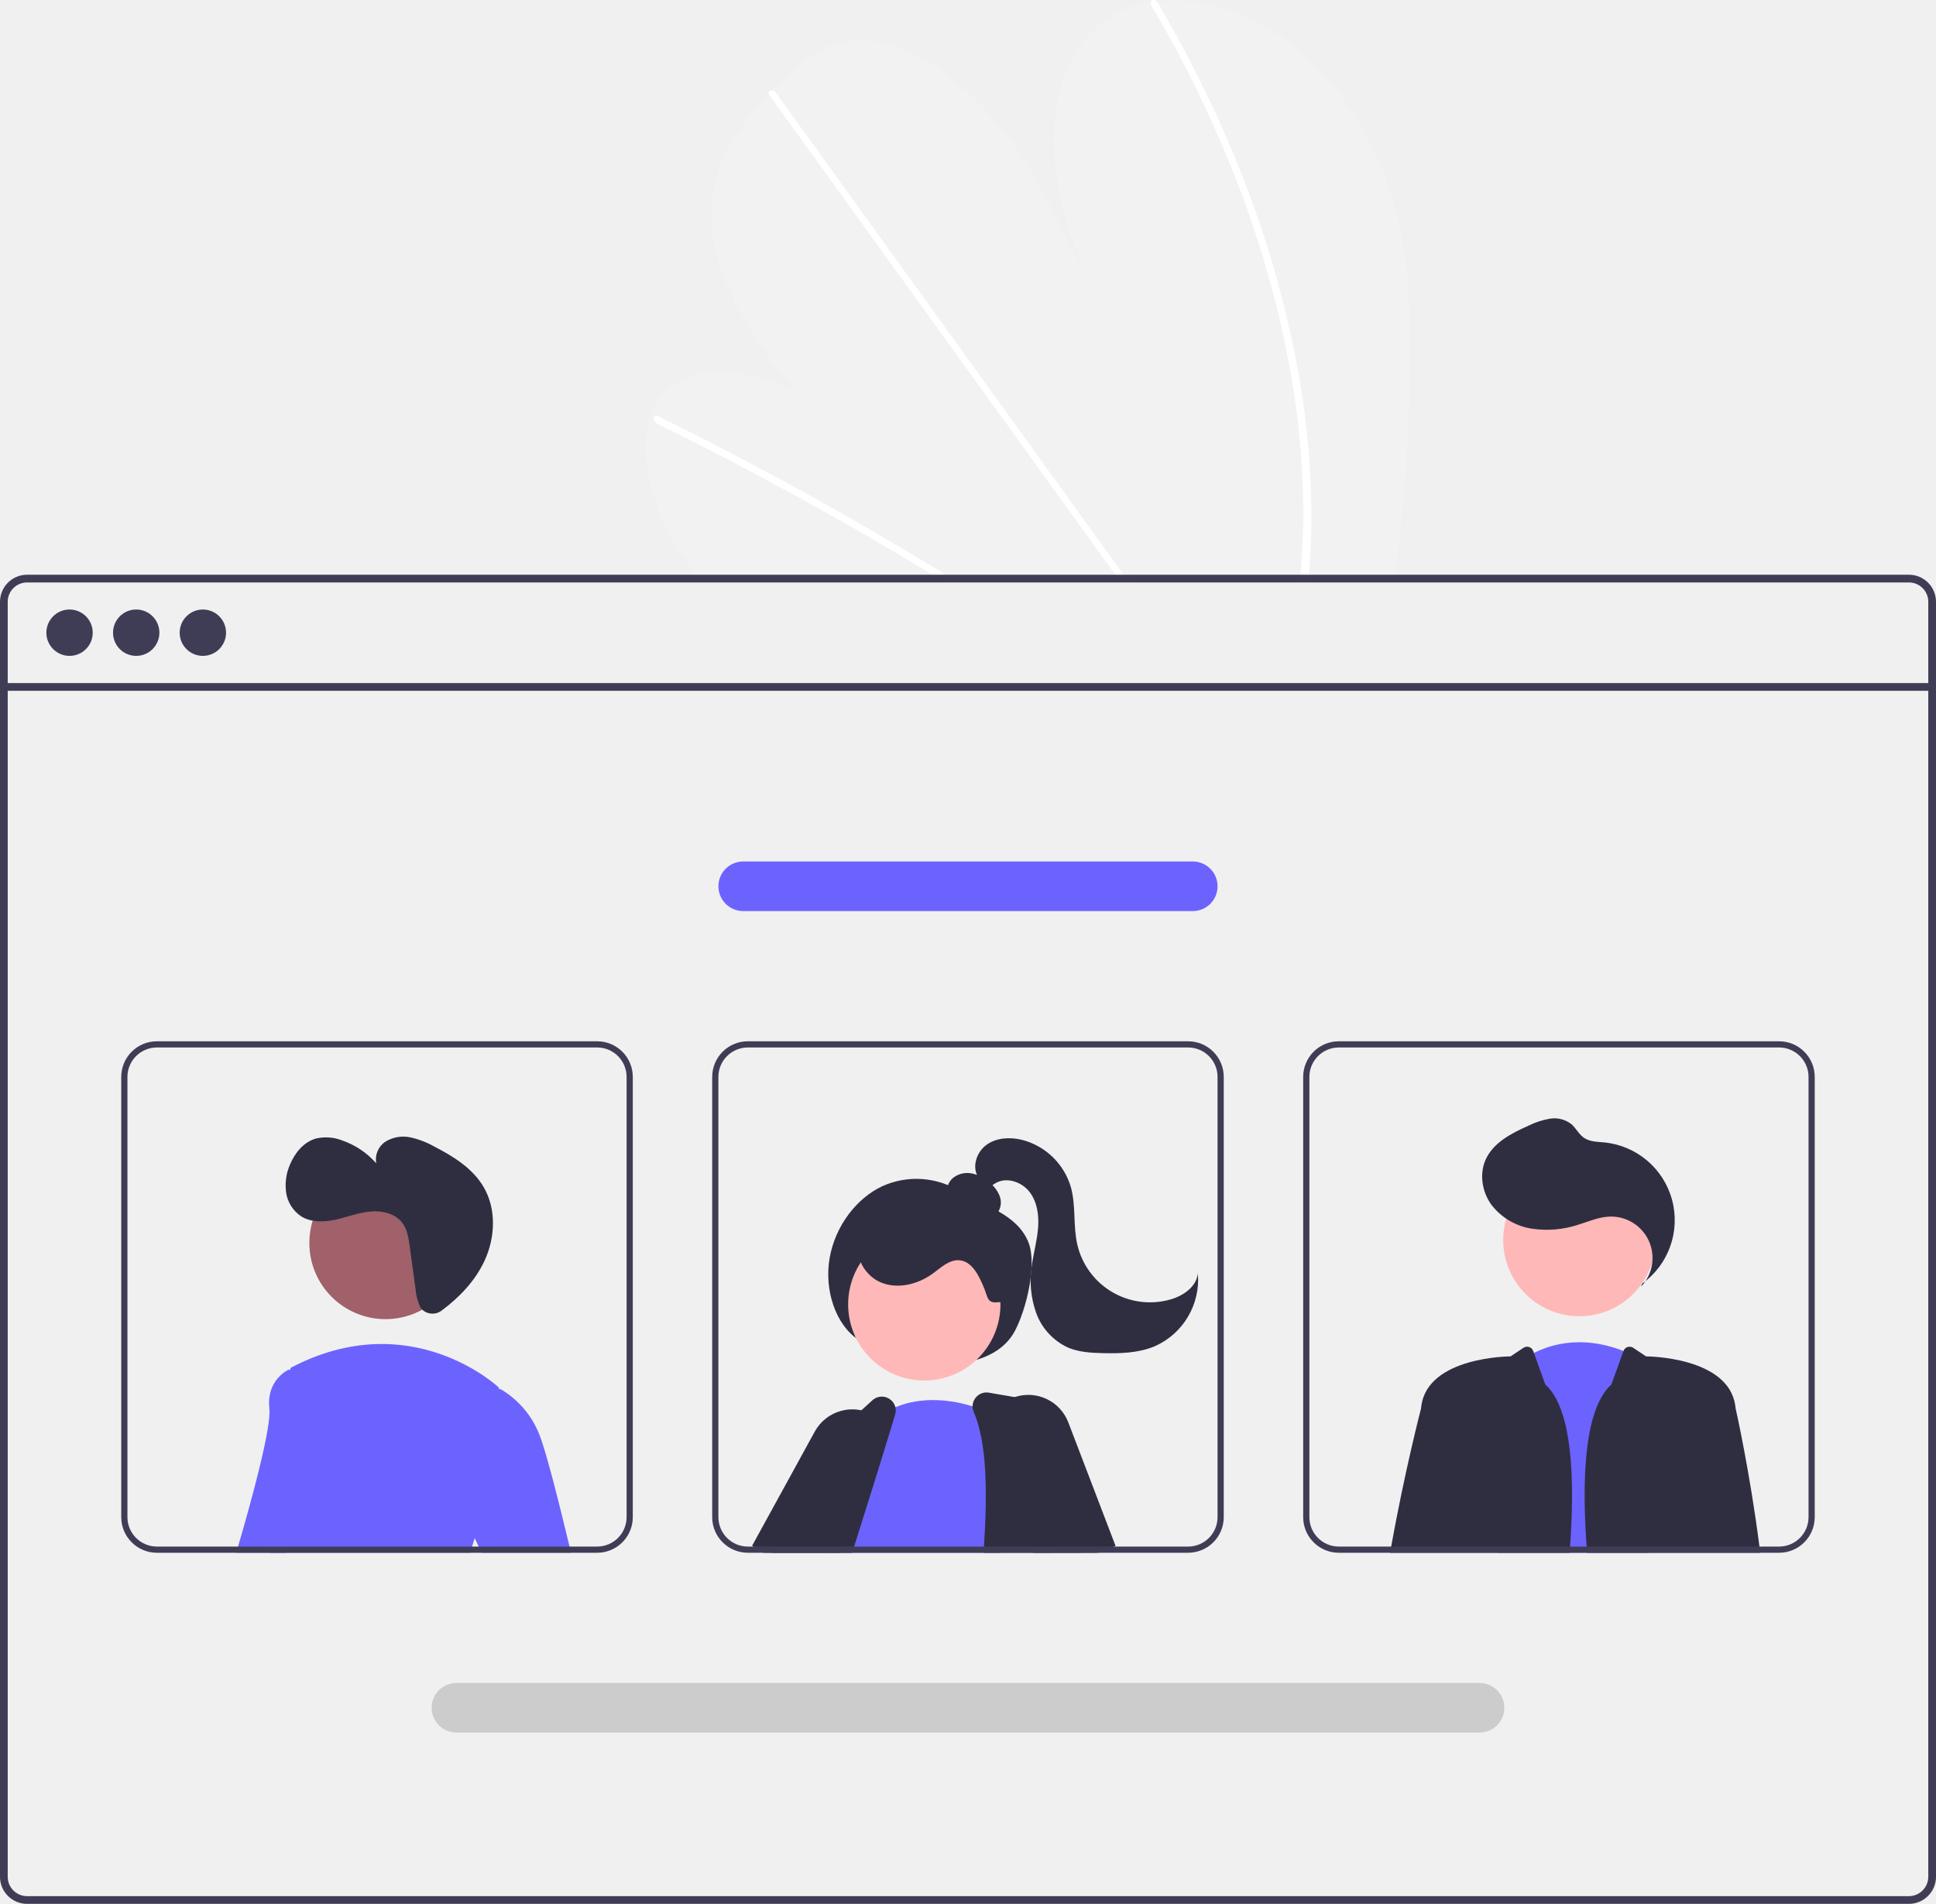
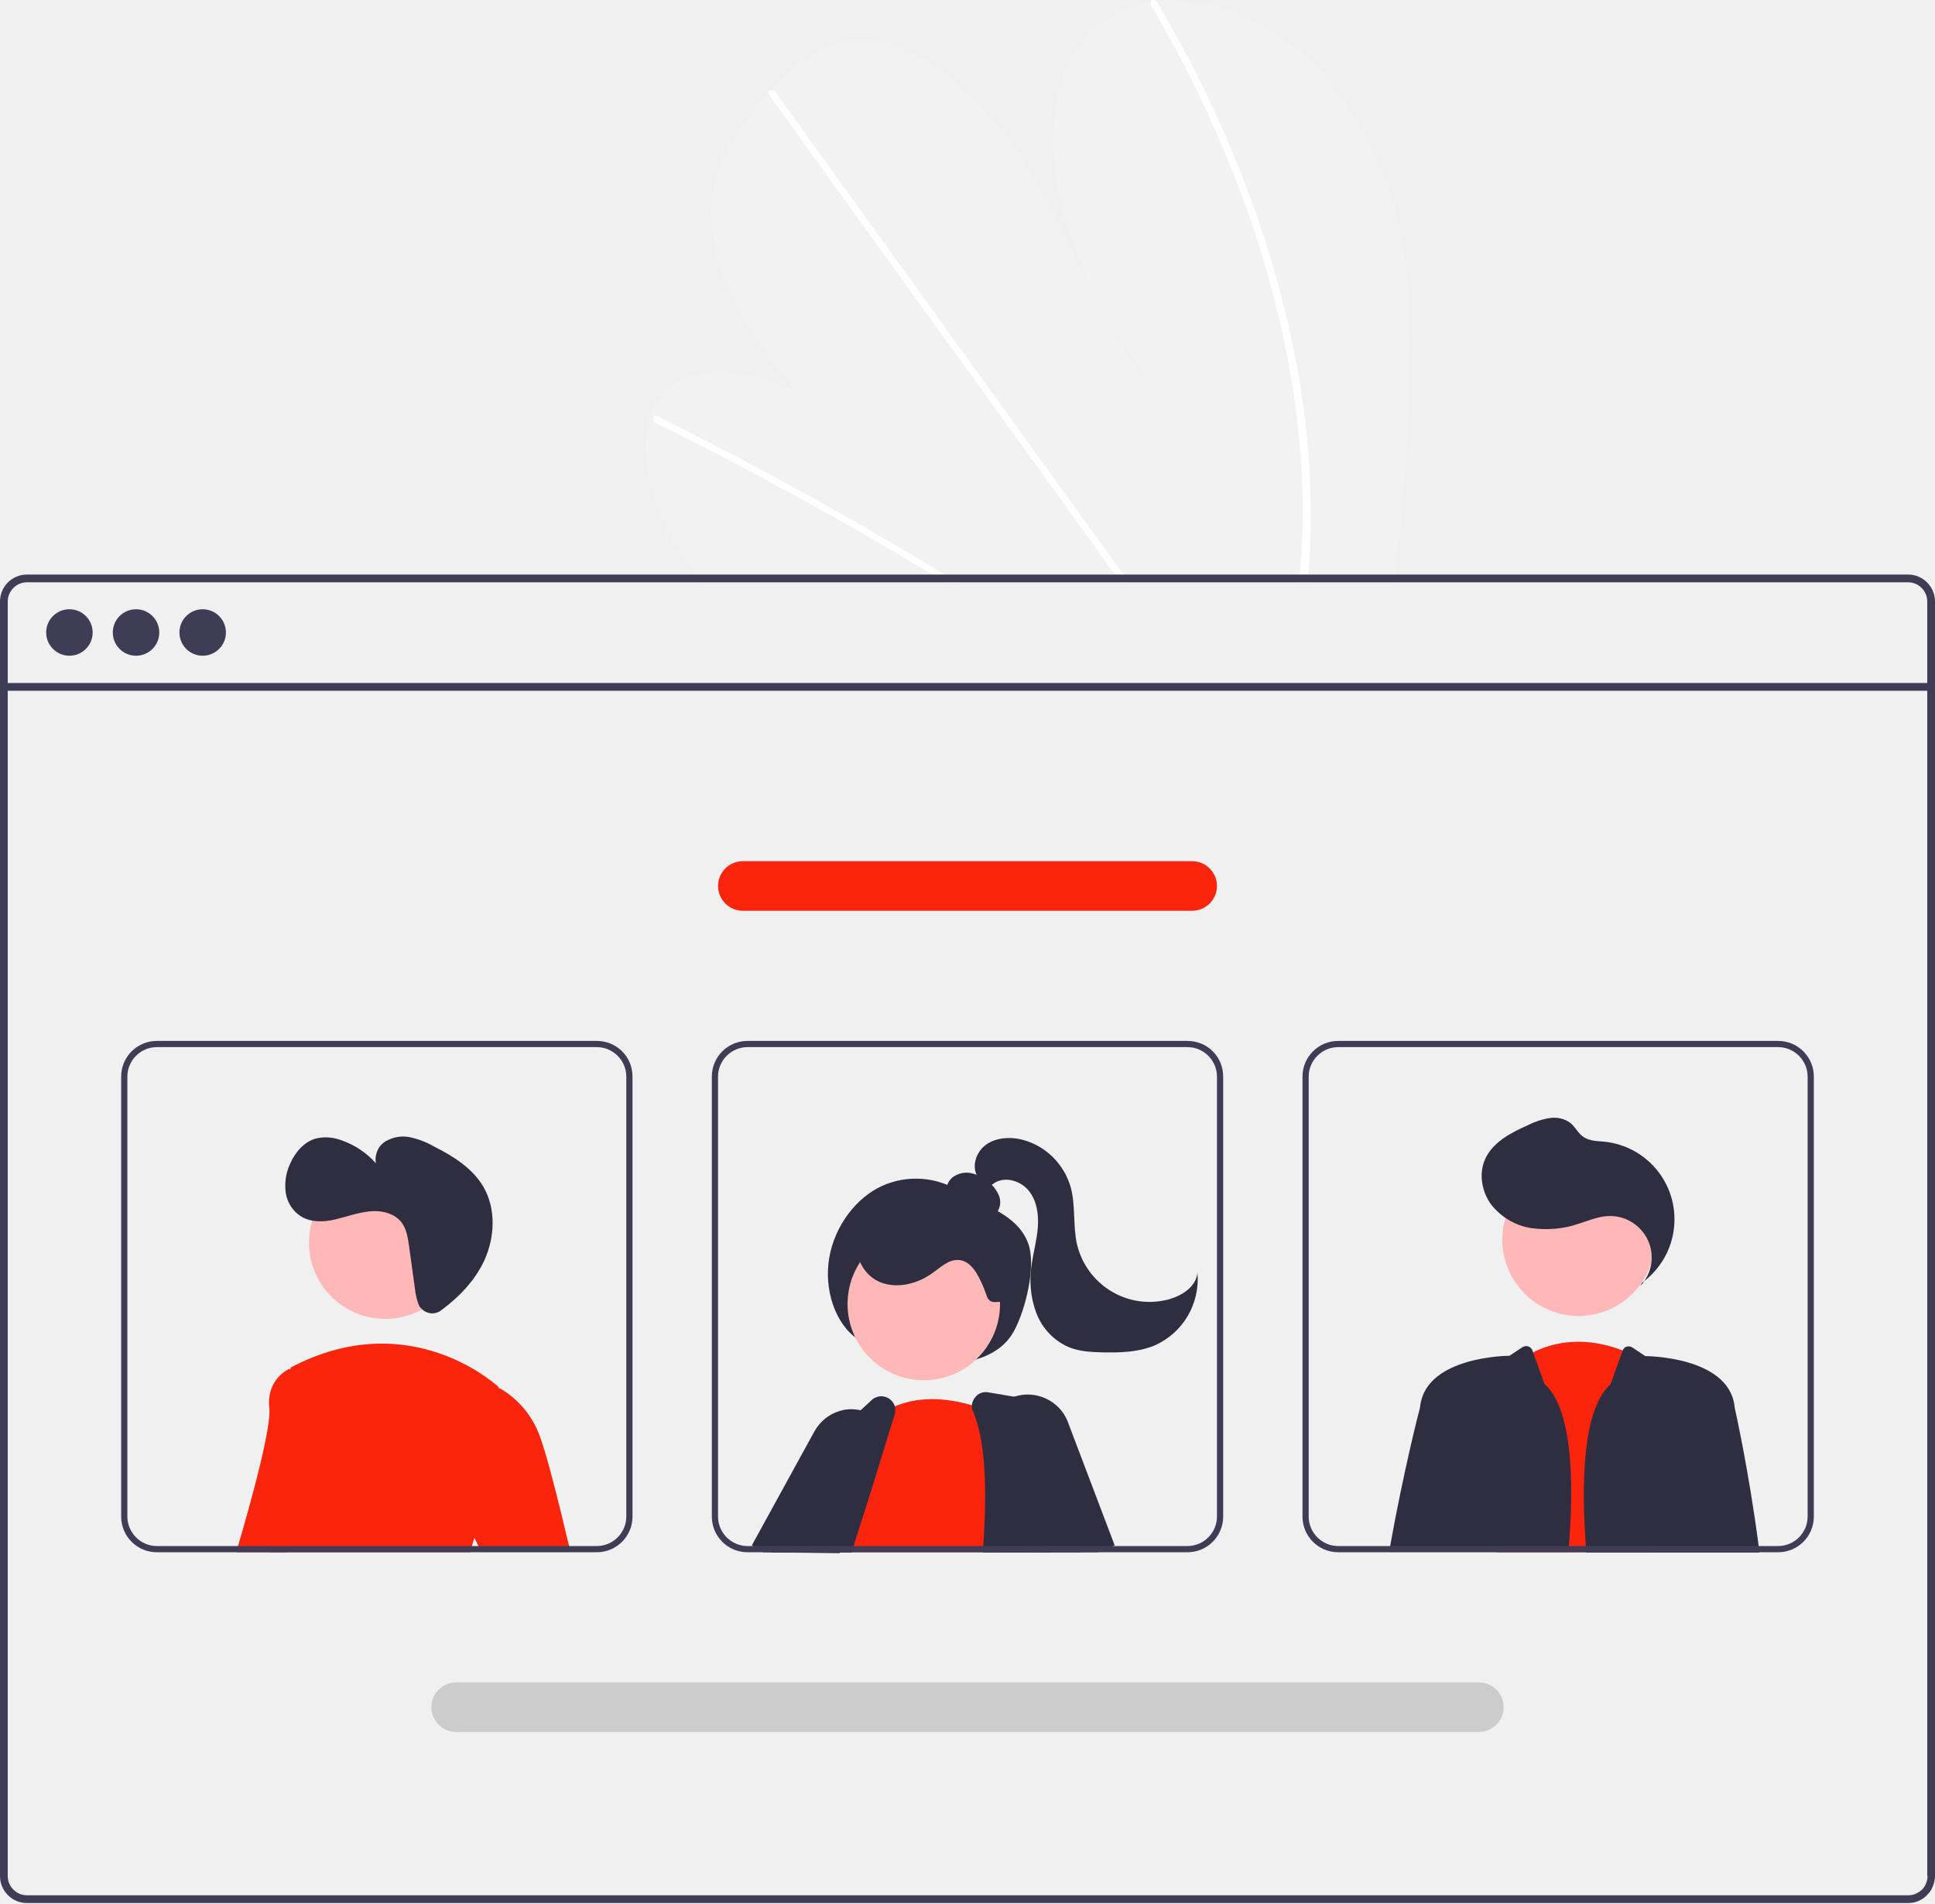
- <svg xmlns="http://www.w3.org/2000/svg" data-name="Layer 1" width="624.45" height="614.164" viewBox="0 0 624.45 614.164">
-   <path d="M742.585,257.032a554.594,554.594,0,0,1-4.83,71.29c-.11.83-.23,1.66-.34,2.49H514.135c-.66-.82-1.31-1.65-1.94-2.49-2.1-2.78-4.07-5.64-5.88-8.6-8.7-14.26-12.74-30.99-8.85-42.57l.07-.18a20.282,20.282,0,0,1,3.92-6.9c8.96-10.2,27.2-8.61,43.79-.51-14.93-16.16-26.86-36.59-27.86-54.88-.98-17.84,8.28-30.64,18.34-41.53.33-.36.66-.71.99-1.06.16-.18.33-.35.49-.53,7.85-8.3,17.01-16.49,30.34-15.58,14.62,1,30.89,13.15,42.33,27.35,11.44,14.19,19.08,30.34,26.82,46.1,7.75,15.75,16.13,31.9,28.5,45.33-16.77-20.97-30.33-44.86-35.42-68.14s-.85-45.69,13.93-56.75a34.713,34.713,0,0,1,15.17-6.22c.64-.11,1.29-.2,1.95-.28,13.73-1.64,30.16,3.02,44.18,14.3,15.44,12.42,26.2,30.9,31.6,48.47C742.005,223.712,742.665,240.652,742.585,257.032Z" transform="translate(-287.7751 -142.9181)" fill="#f2f2f2" />
-   <path d="M596.915,330.812h-4.27q-2.041-1.26-4.1-2.49c-.85-.53-1.71-1.04-2.57-1.56q-21.315-12.855-42.89-24.65-21.555-11.805-43.32-22.51a1.789,1.789,0,0,1-1.04-2.04.516.516,0,0,1,.07-.15c.2-.38.65-.54,1.31-.22,1.78.88,3.57,1.76,5.35,2.66q21.825,10.89,43.47,22.88,21.63,11.985,43.02,25.04c.3.18.6.37.9.55C594.205,329.152,595.555,329.982,596.915,330.812Z" transform="translate(-287.7751 -142.9181)" fill="#fff" />
-   <path d="M651.965,330.812h-2.64c-.6-.83-1.19-1.66-1.79-2.49q-21.149-29.31-42.29-58.62-34.62-47.985-69.22-95.97a1.7,1.7,0,0,1-.3-.58c-.2-.71.32-1.13.99-1.06a2.006,2.006,0,0,1,1.4.88q19.41,26.91,38.81,53.8,34.44,47.745,68.87,95.48c1.46,2.02,2.92,4.05,4.38,6.07C650.775,329.152,651.375,329.982,651.965,330.812Z" transform="translate(-287.7751 -142.9181)" fill="#fff" />
-   <path d="M710.695,315.152c-.11,4.45-.38,8.83-.74,13.17q-.105,1.245-.21,2.49h-2.77c.08-.83.16-1.66.23-2.49.55-6.27.93-12.61.95-19.12a266.656,266.656,0,0,0-5.55-53.72,334.665,334.665,0,0,0-16.57-55.75,383.492,383.492,0,0,0-26.91-55.1,1.476,1.476,0,0,1-.25-.98c.11-.79,1.16-1.03,1.95-.28a2.293,2.293,0,0,1,.4.5q1.935,3.285,3.8,6.59a383.227,383.227,0,0,1,25.77,55.3,333.082,333.082,0,0,1,15.47,55.84A263.074,263.074,0,0,1,710.695,315.152Z" transform="translate(-287.7751 -142.9181)" fill="#fff" />
-   <path d="M903.495,328.322h-607a8.728,8.728,0,0,0-8.72,8.72V748.362a8.728,8.728,0,0,0,8.72,8.72h607a8.712,8.712,0,0,0,6.63-3.06,2.046,2.046,0,0,0,.19-.24,8.167,8.167,0,0,0,1.25-2.11,8.507,8.507,0,0,0,.66-3.31V337.042A8.73,8.73,0,0,0,903.495,328.322Zm6.24,420.04a6.175,6.175,0,0,1-1.03,3.42,6.446,6.446,0,0,1-2.36,2.12,6.184,6.184,0,0,1-2.85.69h-607a6.238,6.238,0,0,1-6.23-6.23V337.042a6.238,6.238,0,0,1,6.23-6.23h607a6.239,6.239,0,0,1,6.24,6.23Z" transform="translate(-287.7751 -142.9181)" fill="#3f3d56" />
-   <rect x="1.243" y="220.353" width="621.957" height="2.493" fill="#3f3d56" />
-   <circle cx="22.432" cy="204.1" r="7.478" fill="#3f3d56" />
-   <circle cx="43.932" cy="204.1" r="7.478" fill="#3f3d56" />
-   <circle cx="65.433" cy="204.1" r="7.478" fill="#3f3d56" />
-   <path d="M564.752,575.192c-7.479-4.869-11.199-16.184-9.367-26.531s8.734-19.261,17.008-23.104a26.649,26.649,0,0,1,25.228,1.793c7.587,4.639,18.317,7.18,21.92,16.462,2.769,7.133-.743,21.617-4.469,28.546-3.221,5.988-9.341,8.727-15.091,9.918a45.34,45.34,0,0,1-36.669-8.461Z" transform="translate(-287.7751 -142.9181)" fill="#2f2e41" />
-   <polygon points="273.076 487.234 267.096 497.544 266.306 498.904 265.156 500.904 247.526 500.904 248.716 498.904 251.796 493.714 258.976 481.594 267.106 484.844 273.076 487.234" fill="#ffb8b8" />
-   <path d="M533.981,643.822l-3.22-2-.4-.25,20.21-36.83a13.731,13.731,0,0,1,8.25-6.62,13.575,13.575,0,0,1,6.78-.25,13.354,13.354,0,0,1,3.74,1.4,13.089,13.089,0,0,1,1.39.88,13.349,13.349,0,0,1,4.1,4.62,13.817,13.817,0,0,1-.42,13.95l-7.79,12.45-6.66,10.65-1.25,2h-24.73Z" transform="translate(-287.7751 -142.9181)" fill="#2f2e41" />
-   <circle cx="298.13" cy="420.784" r="24.561" fill="#ffb8b8" />
-   <path d="M610.561,643.822h-55.21l.25-.71q-.21-.645-.39-1.29c-.13-.45-.24-.91-.34-1.36a30.194,30.194,0,0,1,.01-12.7c3.05-14.98,15.22-27.15,15.22-27.15.21-.16.42-.31.63-.46a27.785,27.785,0,0,1,5.85-3.28c9.04-3.75,18.52-2.24,24.89-.3a49.669,49.669,0,0,1,6.49,2.47c.74.35,1.14.57,1.14.57l.63,19.21.76,23Z" transform="translate(-287.7751 -142.9181)" fill="#6c63ff" />
-   <path d="M636.101,641.822l-4.22-21.46-4.26-21.64a4.519,4.519,0,0,0-3.65-3.57l-8.92-1.54-8.3-1.43a4.459,4.459,0,0,0-4.31,1.65,4.41,4.41,0,0,0-.97,2.74,4.521,4.521,0,0,0,.37,1.79c4.33,10.1,4.41,26.09,3.31,43.46-.05.66-.09,1.33-.14,2H636.501Z" transform="translate(-287.7751 -142.9181)" fill="#2f2e41" />
-   <path d="M576.581,596.872a4.527,4.527,0,0,0-7.15-2.48l-3.83,3.48-15.68,14.28a4.345,4.345,0,0,0-1.12,1.59c-1.77,4.23-5.22,12.58-9.23,22.89q-.975,2.52-2.01,5.19c-.24.66-.5,1.33-.76,2h25.84c.21-.67.42-1.34.63-2,1.15-3.63,2.27-7.19,3.35-10.65,3.16-10.05,6.01-19.18,8.21-26.4q.915-3,1.67-5.54A4.528,4.528,0,0,0,576.581,596.872Z" transform="translate(-287.7751 -142.9181)" fill="#2f2e41" />
-   <polygon points="354.126 500.904 355.796 500.904 355.566 500.344 354.956 498.904 345.546 476.574 344.106 477.444 332.546 484.434 338.476 498.904 339.296 500.904 348.726 500.904 354.126 500.904" fill="#ffb8b8" />
-   <path d="M632.361,601.782a13.821,13.821,0,0,0-17.31-8.17,12.41,12.41,0,0,0-1.27.5,13.647,13.647,0,0,0-5.82,4.93,13.205,13.205,0,0,0-1.43,2.77,13.742,13.742,0,0,0,.31,10.57l2.89,6.44,10.34,23,.9,2H641.901l1.44-.56,3.74-1.44.52-.2Z" transform="translate(-287.7751 -142.9181)" fill="#2f2e41" />
-   <path d="M605.195,535.494a4.063,4.063,0,0,0,4.622-1.754,5.851,5.851,0,0,0,.338-5.143,10.736,10.736,0,0,0-3.195-4.215,12.406,12.406,0,0,0-5.617-2.908,7.461,7.461,0,0,0-6.053,1.331,5.377,5.377,0,0,0-1.826,5.722c.636,1.844,2.358,3.08,4.079,4a27.094,27.094,0,0,0,11.038,3.138Z" transform="translate(-287.7751 -142.9181)" fill="#2f2e41" />
-   <path d="M609.973,562.969c-3.949.544-3.442-1.465-5.023-5.124s-3.698-8.002-7.667-8.373c-3.252-.304-5.932,2.296-8.567,4.227-4.696,3.441-11.025,5.126-16.469,3.061s-9.227-8.553-7.161-13.996a11.943,11.943,0,0,1,6.907-6.529,24.028,24.028,0,0,1,9.623-1.337,49.647,49.647,0,0,1,20.864,5.341c4.472,2.272,8.826,5.523,10.522,10.244s2.813,11.355-2.038,12.632Z" transform="translate(-287.7751 -142.9181)" fill="#2f2e41" />
-   <path d="M603.177,522.509c-1.952-3.397-.341-8.059,2.853-10.329s7.477-2.493,11.288-1.582a22.166,22.166,0,0,1,15.9,15.411c1.617,5.941.656,12.322,2.025,18.326A24.049,24.049,0,0,0,665.466,562.06c4.102-1.205,8.271-4.133,8.674-8.389A23.518,23.518,0,0,1,660.212,577.22c-5.285,2.205-11.18,2.348-16.905,2.201-3.731-.096-7.546-.32-10.988-1.764A19.667,19.667,0,0,1,621.986,566.454a31.129,31.129,0,0,1-1.375-15.435c.563-4.028,1.684-7.977,1.997-12.032s-.281-8.386-2.781-11.594-7.276-4.847-10.83-2.87c-1.429.795-2.581,2.093-4.133,2.605s-3.752-.388-3.611-2.017Z" transform="translate(-287.7751 -142.9181)" fill="#2f2e41" />
-   <path d="M770.781,643.822l.19-2,5.64-58.68a35.917,35.917,0,0,1,5.93-3.77c11.61-5.85,22.81-3.05,28.87-.63a31.591,31.591,0,0,1,4.64,2.27l3.3,60.81.11,2Z" transform="translate(-287.7751 -142.9181)" fill="#6c63ff" />
-   <circle cx="509.419" cy="400.045" r="24.561" fill="#ffb8b8" />
-   <path d="M817.122,557.94a13.369,13.369,0,0,0-10.145-22.564c-3.396.114-6.596,1.503-9.838,2.523a32.535,32.535,0,0,1-15.285,1.376,20.41,20.41,0,0,1-13.016-7.686c-3.039-4.177-3.986-9.969-1.84-14.667,2.478-5.423,8.268-8.412,13.714-10.84a25.063,25.063,0,0,1,6.962-2.288,8.929,8.929,0,0,1,6.926,1.746c1.53,1.316,2.427,3.295,4.093,4.436,1.875,1.284,4.31,1.25,6.571,1.477a25.205,25.205,0,0,1,12.208,45.54Z" transform="translate(-287.7751 -142.9181)" fill="#2f2e41" />
-   <path d="M786.201,589.532l-3.66-10.16-.229-.633a2.104,2.104,0,0,0-3.146-1.037l-4.155,2.77s-26.65,0-28.79,15.99c-.03.25-.07.53-.1.83a.155.155,0,0,1-.01.04c-.27,1.05-5.3,20.49-9.62,44.49-.12.66-.24,1.33-.36,2h57.91v-0C795.926,619.713,794.871,597.297,786.201,589.532Z" transform="translate(-287.7751 -142.9181)" fill="#2f2e41" />
-   <path d="M855.281,641.822c-3.16-24.62-7.68-44.53-7.68-44.53-.04-.3-.08-.58-.11-.83-2.13-15.99-28.78-15.99-28.78-15.99l-4.153-2.769a2.104,2.104,0,0,0-3.147,1.039l-3.89,10.79c-8.67,7.765-9.725,30.181-7.84,54.289l0.0.001h55.85C855.451,643.152,855.361,642.482,855.281,641.822Z" transform="translate(-287.7751 -142.9181)" fill="#2f2e41" />
-   <path d="M386.201,585.762l-5.94,56.06-.21,2H363.981c.19-.65.38-1.32.58-2,4.56-15.64,10.77-38.47,10.1-44.52-1.05-9.44,6.3-12.59,6.3-12.59l.46.09Z" transform="translate(-287.7751 -142.9181)" fill="#6c63ff" />
-   <circle cx="124.343" cy="400.979" r="24.561" fill="#a0616a" />
-   <path d="M443.911,631.922a40.266,40.266,0,0,0-3.03,7.16c-.29.88-.57,1.8-.83,2.74-.19.65-.36,1.32-.53,2H374.741c.09-.66.17-1.33.26-2,3.31-26.15,5.99-52.69,6.42-57.02.04-.41.06-.62.06-.62,38.82-20.46,67.15,6.3,67.15,6.3s.04.19.1.56C449.351,594.782,452.511,616.622,443.911,631.922Z" transform="translate(-287.7751 -142.9181)" fill="#6c63ff" />
-   <path d="M440.881,639.082l-4.32-9.26,1.05-36.72,11.12-2.06.39-.07a29.445,29.445,0,0,1,12.62,14.72c2.16,5.4,6.27,21.64,9.74,36.13.16.67.32,1.34.48,2H443.091l-.93-2Z" transform="translate(-287.7751 -142.9181)" fill="#6c63ff" />
-   <path d="M480.391,478.822h-142.02a11.504,11.504,0,0,0-11.49,11.49v142.02a11.504,11.504,0,0,0,11.49,11.49h142.02a11.497,11.497,0,0,0,11.49-11.49v-142.02A11.497,11.497,0,0,0,480.391,478.822Zm9.49,153.51a9.498,9.498,0,0,1-9.49,9.49h-142.02a9.505,9.505,0,0,1-9.49-9.49v-142.02a9.505,9.505,0,0,1,9.49-9.49h142.02a9.498,9.498,0,0,1,9.49,9.49Zm-109.62,9.49-.21,2h59.47c.17-.68.34-1.35.53-2Z" transform="translate(-287.7751 -142.9181)" fill="#3f3d56" />
-   <path d="M671.001,478.822h-142.02a11.504,11.504,0,0,0-11.49,11.49v142.02a11.504,11.504,0,0,0,11.49,11.49h142.02a11.497,11.497,0,0,0,11.49-11.49v-142.02A11.497,11.497,0,0,0,671.001,478.822Zm9.49,153.51a9.498,9.498,0,0,1-9.49,9.49h-142.02a9.505,9.505,0,0,1-9.49-9.49v-142.02a9.505,9.505,0,0,1,9.49-9.49h142.02a9.498,9.498,0,0,1,9.49,9.49Zm-125.28,9.49q.18.645.39,1.29l-.25.71h49.66c.05-.67.09-1.34.14-2Z" transform="translate(-287.7751 -142.9181)" fill="#3f3d56" />
-   <path d="M861.621,478.822h-142.02a11.497,11.497,0,0,0-11.49,11.49v142.02a11.497,11.497,0,0,0,11.49,11.49h142.02a11.504,11.504,0,0,0,11.49-11.49v-142.02A11.504,11.504,0,0,0,861.621,478.822Zm9.49,153.51a9.504,9.504,0,0,1-9.49,9.49h-142.02a9.498,9.498,0,0,1-9.49-9.49v-142.02a9.498,9.498,0,0,1,9.49-9.49h142.02a9.504,9.504,0,0,1,9.49,9.49Zm-76.92,9.49c-.05.66-.1,1.33-.15,2h43.09c.08-.66.17-1.33.25-2Z" transform="translate(-287.7751 -142.9181)" fill="#3f3d56" />
-   <path d="M764.996,701.822h-330a8,8,0,1,1,0-16h330a8,8,0,1,1,0,16Z" transform="translate(-287.7751 -142.9181)" fill="#ccc" />
-   <path d="M672.496,436.822h-145a8,8,0,0,1,0-16h145a8,8,0,0,1,0,16Z" transform="translate(-287.7751 -142.9181)" fill="#6c63ff" />
-   <path d="M423.866,565.296a4.853,4.853,0,0,0,6.346.407c5.789-4.291,10.87-9.632,13.878-16.147,3.446-7.465,3.831-16.625-.324-23.72-3.512-5.998-9.714-9.868-15.896-13.046a28.271,28.271,0,0,0-7.674-2.958,10.937,10.937,0,0,0-7.952,1.283,6.868,6.868,0,0,0-3.101,7.091A25.847,25.847,0,0,0,398.111,510.8a14.267,14.267,0,0,0-8.425-.611c-3.923,1.113-6.786,4.598-8.353,8.362a16.724,16.724,0,0,0-1.262,9.125,11.147,11.147,0,0,0,4.871,7.635c3.243,2.007,7.381,1.862,11.105,1.042s7.33-2.246,11.126-2.606,8.024.586,10.335,3.62c1.627,2.137,2.045,4.928,2.41,7.589l1.9,13.839a16.881,16.881,0,0,0,1.51,5.783A3.333,3.333,0,0,0,423.866,565.296Z" transform="translate(-287.7751 -142.9181)" fill="#2f2e41" />
+ <svg xmlns="http://www.w3.org/2000/svg" version="1.1" id="Layer_1" x="0px" y="0px" viewBox="0 0 624.4 614.2" style="enable-background:new 0 0 624.4 614.2;" xml:space="preserve">
+   <style type="text/css">
+ 	.st0{fill:#F2F2F2;}
+ 	.st1{fill:#FFFFFF;}
+ 	.st2{fill:#3F3D56;}
+ 	.st3{fill:#2F2E41;}
+ 	.st4{fill:#FFB8B8;}
+ 	.st5{fill:#FB240C;}
+ 	.st6{fill:#CCCCCC;}
+ </style>
+   <path class="st0" d="M454.8,114.1c-0.1,23.8-1.7,47.7-4.8,71.3c-0.1,0.8-0.2,1.7-0.3,2.5H226.4c-0.7-0.8-1.3-1.6-1.9-2.5  c-2.1-2.8-4.1-5.6-5.9-8.6c-8.7-14.3-12.7-31-8.9-42.6l0.1-0.2c0.8-2.5,2.2-4.9,3.9-6.9c9-10.2,27.2-8.6,43.8-0.5  c-14.9-16.2-26.9-36.6-27.9-54.9c-1-17.8,8.3-30.6,18.3-41.5c0.3-0.4,0.7-0.7,1-1.1c0.2-0.2,0.3-0.4,0.5-0.5  c7.9-8.3,17-16.5,30.3-15.6c14.6,1,30.9,13.1,42.3,27.4c11.4,14.2,19.1,30.3,26.8,46.1c7.8,15.8,16.1,31.9,28.5,45.3  c-16.8-21-30.3-44.9-35.4-68.1S341.1,18,355.9,7c4.5-3.3,9.7-5.4,15.2-6.2c0.6-0.1,1.3-0.2,1.9-0.3c13.7-1.6,30.2,3,44.2,14.3  c15.4,12.4,26.2,30.9,31.6,48.5C454.2,80.8,454.9,97.7,454.8,114.1z" />
+   <path class="st1" d="M309.1,187.9h-4.3c-1.4-0.8-2.7-1.7-4.1-2.5c-0.9-0.5-1.7-1-2.6-1.6c-14.2-8.6-28.5-16.8-42.9-24.6  c-14.4-7.9-28.8-15.4-43.3-22.5c-0.8-0.3-1.2-1.2-1-2c0-0.1,0-0.1,0.1-0.1c0.2-0.4,0.6-0.5,1.3-0.2c1.8,0.9,3.6,1.8,5.3,2.7  c14.6,7.3,29,14.9,43.5,22.9c14.4,8,28.8,16.3,43,25c0.3,0.2,0.6,0.4,0.9,0.5C306.4,186.2,307.8,187.1,309.1,187.9z" />
+   <path class="st1" d="M364.2,187.9h-2.6c-0.6-0.8-1.2-1.7-1.8-2.5c-14.1-19.5-28.2-39.1-42.3-58.6c-23.1-32-46.2-64-69.2-96  c-0.1-0.2-0.2-0.4-0.3-0.6c-0.2-0.7,0.3-1.1,1-1.1c0.6,0.1,1.1,0.4,1.4,0.9c12.9,17.9,25.9,35.9,38.8,53.8  c23,31.8,45.9,63.7,68.9,95.5c1.5,2,2.9,4,4.4,6.1C363,186.2,363.6,187.1,364.2,187.9z" />
+   <path class="st1" d="M422.9,172.2c-0.1,4.5-0.4,8.8-0.7,13.2c-0.1,0.8-0.1,1.7-0.2,2.5h-2.8c0.1-0.8,0.2-1.7,0.2-2.5  c0.6-6.3,0.9-12.6,1-19.1c0-18-1.9-36-5.5-53.7c-3.9-19-9.4-37.7-16.6-55.8c-7.5-19.1-16.5-37.5-26.9-55.1c-0.2-0.3-0.3-0.6-0.2-1  c0.1-0.8,1.2-1,1.9-0.3c0.2,0.1,0.3,0.3,0.4,0.5c1.3,2.2,2.6,4.4,3.8,6.6c10,17.7,18.7,36.2,25.8,55.3c6.8,18.1,11.9,36.8,15.5,55.8  C421.8,136.3,423.3,154.3,422.9,172.2z" />
+   <path class="st2" d="M615.7,185.4H8.7c-4.8,0-8.7,3.9-8.7,8.7v411.3c0,4.8,3.9,8.7,8.7,8.7h607c2.6,0,5-1.1,6.6-3.1  c0.1-0.1,0.1-0.2,0.2-0.2c0.5-0.6,0.9-1.3,1.2-2.1c0.4-1,0.7-2.2,0.7-3.3V194.1C624.4,189.3,620.5,185.4,615.7,185.4z M622,605.4  c0,1.2-0.4,2.4-1,3.4c-0.6,0.9-1.4,1.6-2.4,2.1c-0.9,0.5-1.9,0.7-2.9,0.7H8.7c-3.4,0-6.2-2.8-6.2-6.2V194.1c0-3.4,2.8-6.2,6.2-6.2  h607c3.4,0,6.2,2.8,6.2,6.2V605.4z" />
+   <rect x="1.2" y="220.4" class="st2" width="622" height="2.5" />
+   <circle class="st2" cx="22.4" cy="204.1" r="7.5" />
+   <circle class="st2" cx="43.9" cy="204.1" r="7.5" />
+   <circle class="st2" cx="65.4" cy="204.1" r="7.5" />
+   <path class="st3" d="M277,432.3c-7.5-4.9-11.2-16.2-9.4-26.5s8.7-19.3,17-23.1c8.2-3.7,17.7-3,25.2,1.8c7.6,4.6,18.3,7.2,21.9,16.5  c2.8,7.1-0.7,21.6-4.5,28.5c-3.2,6-9.3,8.7-15.1,9.9c-12.9,2.6-26.2-0.5-36.7-8.5L277,432.3z" />
+   <polygon class="st4" points="273.1,487.2 267.1,497.5 266.3,498.9 265.2,500.9 247.5,500.9 248.7,498.9 251.8,493.7 259,481.6   267.1,484.8 " />
+   <path class="st3" d="M246.2,500.9l-3.2-2l-0.4-0.2l20.2-36.8c1.8-3.2,4.7-5.6,8.2-6.6c2.2-0.7,4.5-0.7,6.8-0.2  c1.3,0.3,2.6,0.7,3.7,1.4c0.5,0.3,0.9,0.6,1.4,0.9c1.7,1.2,3.1,2.8,4.1,4.6c2.4,4.4,2.2,9.7-0.4,14l-7.8,12.5l-6.7,10.7l-1.2,2  L246.2,500.9L246.2,500.9z" />
+   <circle class="st4" cx="298.1" cy="420.8" r="24.6" />
+   <path class="st5" d="M322.8,500.9h-55.2l0.2-0.7c-0.1-0.4-0.3-0.9-0.4-1.3c-0.1-0.5-0.2-0.9-0.3-1.4c-0.9-4.2-0.9-8.5,0-12.7  c3.1-15,15.2-27.2,15.2-27.2c0.2-0.2,0.4-0.3,0.6-0.5c1.8-1.3,3.8-2.4,5.9-3.3c9-3.8,18.5-2.2,24.9-0.3c2.2,0.7,4.4,1.5,6.5,2.5  c0.7,0.3,1.1,0.6,1.1,0.6l0.6,19.2l0.8,23L322.8,500.9z" />
+   <path class="st3" d="M348.3,498.9l-4.2-21.5l-4.3-21.6c-0.4-1.8-1.8-3.2-3.7-3.6l-8.9-1.5l-8.3-1.4c-1.6-0.3-3.3,0.3-4.3,1.7  c-0.6,0.8-1,1.7-1,2.7c0,0.6,0.1,1.2,0.4,1.8c4.3,10.1,4.4,26.1,3.3,43.5c0,0.7-0.1,1.3-0.1,2h31.5L348.3,498.9z" />
+   <path class="st3" d="M288.8,454c-0.6-2.4-3.1-3.9-5.5-3.3c-0.6,0.2-1.2,0.4-1.7,0.8l-3.8,3.5l-15.7,14.3c-0.5,0.4-0.9,1-1.1,1.6  c-1.8,4.2-5.2,12.6-9.2,22.9c-0.6,1.7-1.3,3.4-2,5.2c-0.2,0.7-0.5,1.3-0.8,2h25.8c0.2-0.7,0.4-1.3,0.6-2c1.1-3.6,2.3-7.2,3.4-10.7  c3.2-10,6-19.2,8.2-26.4c0.6-2,1.2-3.8,1.7-5.5C289,455.5,289,454.7,288.8,454z" />
+   <polygon class="st4" points="354.1,500.9 355.8,500.9 355.6,500.3 355,498.9 345.5,476.6 344.1,477.4 332.5,484.4 338.5,498.9   339.3,500.9 348.7,500.9 " />
+   <path class="st3" d="M344.6,458.9c-2.6-6.9-10.3-10.5-17.3-8.2c-0.4,0.1-0.9,0.3-1.3,0.5c-2.4,1.1-4.4,2.8-5.8,4.9  c-0.6,0.9-1.1,1.8-1.4,2.8c-1.3,3.4-1.2,7.2,0.3,10.6l2.9,6.4l10.3,23l0.9,2h20.9l1.4-0.6l3.7-1.4l0.5-0.2L344.6,458.9z" />
+   <path class="st3" d="M317.4,392.6c1.8,0.5,3.7-0.2,4.6-1.8c0.9-1.6,1-3.5,0.3-5.1c-0.7-1.6-1.8-3.1-3.2-4.2  c-1.6-1.4-3.5-2.4-5.6-2.9c-2.1-0.5-4.3,0-6.1,1.3c-1.7,1.4-2.4,3.6-1.8,5.7c0.6,1.8,2.4,3.1,4.1,4c3.4,1.8,7.2,2.9,11,3.1  L317.4,392.6z" />
+   <path class="st3" d="M322.2,420.1c-3.9,0.5-3.4-1.5-5-5.1s-3.7-8-7.7-8.4c-3.3-0.3-5.9,2.3-8.6,4.2c-4.7,3.4-11,5.1-16.5,3.1  s-9.2-8.6-7.2-14c1.3-3,3.8-5.4,6.9-6.5c3.1-1.1,6.4-1.6,9.6-1.3c7.3,0.2,14.4,2.1,20.9,5.3c4.5,2.3,8.8,5.5,10.5,10.2  s2.8,11.4-2,12.6L322.2,420.1z" />
+   <path class="st3" d="M315.4,379.6c-2-3.4-0.3-8.1,2.9-10.3s7.5-2.5,11.3-1.6c7.7,1.9,13.7,7.8,15.9,15.4c1.6,5.9,0.7,12.3,2,18.3  c3,12.9,15.8,21.1,28.8,18.1c0.5-0.1,1-0.2,1.4-0.4c4.1-1.2,8.3-4.1,8.7-8.4c0.9,10-4.7,19.5-13.9,23.5c-5.3,2.2-11.2,2.3-16.9,2.2  c-3.7-0.1-7.5-0.3-11-1.8c-4.8-2.2-8.5-6.2-10.3-11.2c-1.8-4.9-2.2-10.3-1.4-15.4c0.6-4,1.7-8,2-12s-0.3-8.4-2.8-11.6  s-7.3-4.8-10.8-2.9c-1.4,0.8-2.6,2.1-4.1,2.6s-3.8-0.4-3.6-2L315.4,379.6z" />
+   <path class="st5" d="M483,500.9l0.2-2l5.6-58.7c1.8-1.4,3.8-2.7,5.9-3.8c11.6-5.8,22.8-3,28.9-0.6c1.6,0.6,3.2,1.4,4.6,2.3l3.3,60.8  l0.1,2H483z" />
+   <ellipse transform="matrix(0.1602 -0.9871 0.9871 0.1602 32.9392 838.8062)" class="st4" cx="509.4" cy="400" rx="24.6" ry="24.6" />
+   <path class="st3" d="M529.3,415c5.1-5.4,4.9-13.8-0.5-18.9c-2.6-2.5-6.1-3.8-9.6-3.7c-3.4,0.1-6.6,1.5-9.8,2.5  c-4.9,1.7-10.2,2.1-15.3,1.4c-5.2-0.8-9.8-3.6-13-7.7c-3-4.2-4-10-1.8-14.7c2.5-5.4,8.3-8.4,13.7-10.8c2.2-1.1,4.5-1.9,7-2.3  c2.5-0.4,5,0.2,6.9,1.7c1.5,1.3,2.4,3.3,4.1,4.4c1.9,1.3,4.3,1.3,6.6,1.5c13.9,1.4,24,13.7,22.6,27.6c-0.7,7.2-4.5,13.7-10.4,18  L529.3,415z" />
+   <path class="st3" d="M498.4,446.6l-3.7-10.2l-0.2-0.6c-0.4-1.1-1.6-1.7-2.7-1.3c-0.2,0.1-0.3,0.1-0.5,0.2l-4.2,2.8  c0,0-26.6,0-28.8,16c0,0.2-0.1,0.5-0.1,0.8c0,0,0,0,0,0c-0.3,1-5.3,20.5-9.6,44.5c-0.1,0.7-0.2,1.3-0.4,2h57.9v0  C508.2,476.8,507.1,454.4,498.4,446.6z" />
+   <path class="st3" d="M567.5,498.9c-3.2-24.6-7.7-44.5-7.7-44.5c0-0.3-0.1-0.6-0.1-0.8c-2.1-16-28.8-16-28.8-16l-4.2-2.8  c-1-0.6-2.3-0.4-2.9,0.6c-0.1,0.1-0.2,0.3-0.2,0.5l-3.9,10.8c-8.7,7.8-9.7,30.2-7.8,54.3l0,0h55.8  C567.7,500.2,567.6,499.6,567.5,498.9z" />
+   <path class="st5" d="M98.4,442.8l-5.9,56.1l-0.2,2H76.2c0.2-0.7,0.4-1.3,0.6-2c4.6-15.6,10.8-38.5,10.1-44.5  c-1-9.4,6.3-12.6,6.3-12.6l0.5,0.1L98.4,442.8z" />
+   <circle class="st4" cx="124.3" cy="401" r="24.6" />
+   <path class="st5" d="M156.1,489c-1.2,2.3-2.3,4.7-3,7.2c-0.3,0.9-0.6,1.8-0.8,2.7c-0.2,0.7-0.4,1.3-0.5,2H87c0.1-0.7,0.2-1.3,0.3-2  c3.3-26.2,6-52.7,6.4-57c0-0.4,0.1-0.6,0.1-0.6c38.8-20.5,67.1,6.3,67.1,6.3s0,0.2,0.1,0.6C161.6,451.9,164.7,473.7,156.1,489z" />
+   <path class="st5" d="M153.1,496.2l-4.3-9.3l1-36.7l11.1-2.1l0.4-0.1c5.7,3.3,10.2,8.5,12.6,14.7c2.2,5.4,6.3,21.6,9.7,36.1  c0.2,0.7,0.3,1.3,0.5,2h-28.9l-0.9-2L153.1,496.2z" />
+   <path class="st2" d="M192.6,335.9h-142c-6.3,0-11.5,5.1-11.5,11.5v142c0,6.3,5.1,11.5,11.5,11.5h142c6.3,0,11.5-5.1,11.5-11.5v-142  C204.1,341,199,335.9,192.6,335.9z M202.1,489.4c0,5.2-4.3,9.5-9.5,9.5h-142c-5.2,0-9.5-4.3-9.5-9.5v-142c0-5.2,4.3-9.5,9.5-9.5h142  c5.2,0,9.5,4.3,9.5,9.5L202.1,489.4z M92.5,498.9l-0.2,2h59.5c0.2-0.7,0.3-1.3,0.5-2H92.5z" />
+   <path class="st2" d="M383.2,335.9h-142c-6.3,0-11.5,5.1-11.5,11.5v142c0,6.3,5.1,11.5,11.5,11.5h142c6.3,0,11.5-5.1,11.5-11.5v-142  C394.7,341,389.6,335.9,383.2,335.9z M392.7,489.4c0,5.2-4.3,9.5-9.5,9.5h-142c-5.2,0-9.5-4.3-9.5-9.5v-142c0-5.2,4.3-9.5,9.5-9.5  h142c5.2,0,9.5,4.3,9.5,9.5V489.4z M267.4,498.9c0.1,0.4,0.3,0.9,0.4,1.3l-0.2,0.7h49.7c0.1-0.7,0.1-1.3,0.1-2H267.4z" />
+   <path class="st2" d="M573.8,335.9h-142c-6.3,0-11.5,5.1-11.5,11.5v142c0,6.3,5.1,11.5,11.5,11.5h142c6.3,0,11.5-5.1,11.5-11.5v-142  C585.3,341.1,580.2,335.9,573.8,335.9z M583.3,489.4c0,5.2-4.3,9.5-9.5,9.5h-142c-5.2,0-9.5-4.3-9.5-9.5v-142c0-5.2,4.3-9.5,9.5-9.5  h142c5.2,0,9.5,4.3,9.5,9.5V489.4z M506.4,498.9c0,0.7-0.1,1.3-0.1,2h43.1c0.1-0.7,0.2-1.3,0.2-2H506.4z" />
+   <path class="st6" d="M477.2,558.9h-330c-4.4,0-8-3.6-8-8s3.6-8,8-8h330c4.4,0,8,3.6,8,8S481.6,558.9,477.2,558.9z" />
+   <path class="st5" d="M384.7,293.9h-145c-4.4,0-8-3.6-8-8s3.6-8,8-8h145c4.4,0,8,3.6,8,8S389.1,293.9,384.7,293.9z" />
+   <path class="st3" d="M136.1,422.4c1.7,1.7,4.4,1.9,6.3,0.4c5.8-4.3,10.9-9.6,13.9-16.1c3.4-7.5,3.8-16.6-0.3-23.7  c-3.5-6-9.7-9.9-15.9-13c-2.4-1.4-5-2.4-7.7-3c-2.7-0.6-5.6-0.1-8,1.3c-2.4,1.5-3.6,4.3-3.1,7.1c-3-3.4-6.8-5.9-11-7.4  c-2.7-1-5.6-1.3-8.4-0.6c-3.9,1.1-6.8,4.6-8.4,8.4c-1.3,2.9-1.7,6-1.3,9.1c0.5,3.1,2.2,5.9,4.9,7.6c3.2,2,7.4,1.9,11.1,1  s7.3-2.2,11.1-2.6s8,0.6,10.3,3.6c1.6,2.1,2,4.9,2.4,7.6l1.9,13.8c0.2,2,0.7,4,1.5,5.8C135.7,421.9,135.9,422.2,136.1,422.4z" />
</svg>
